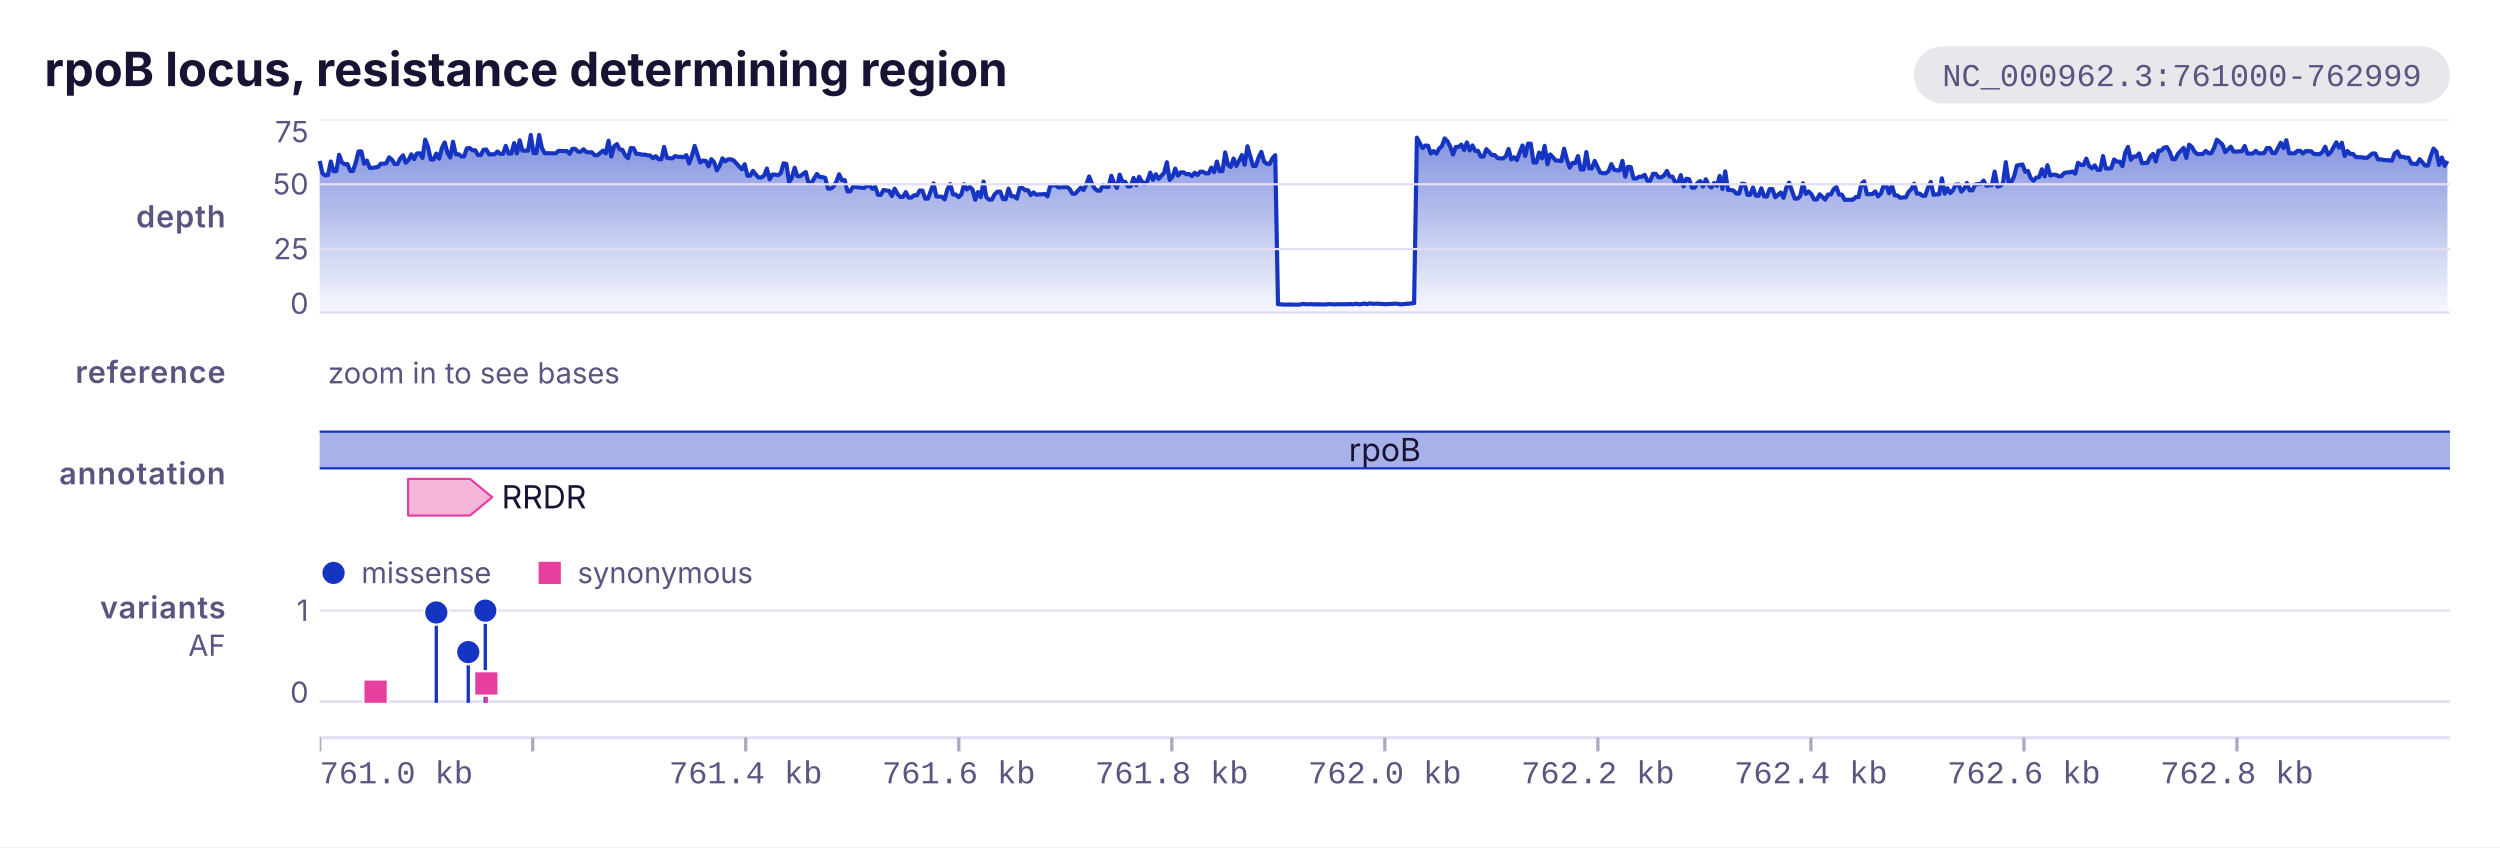
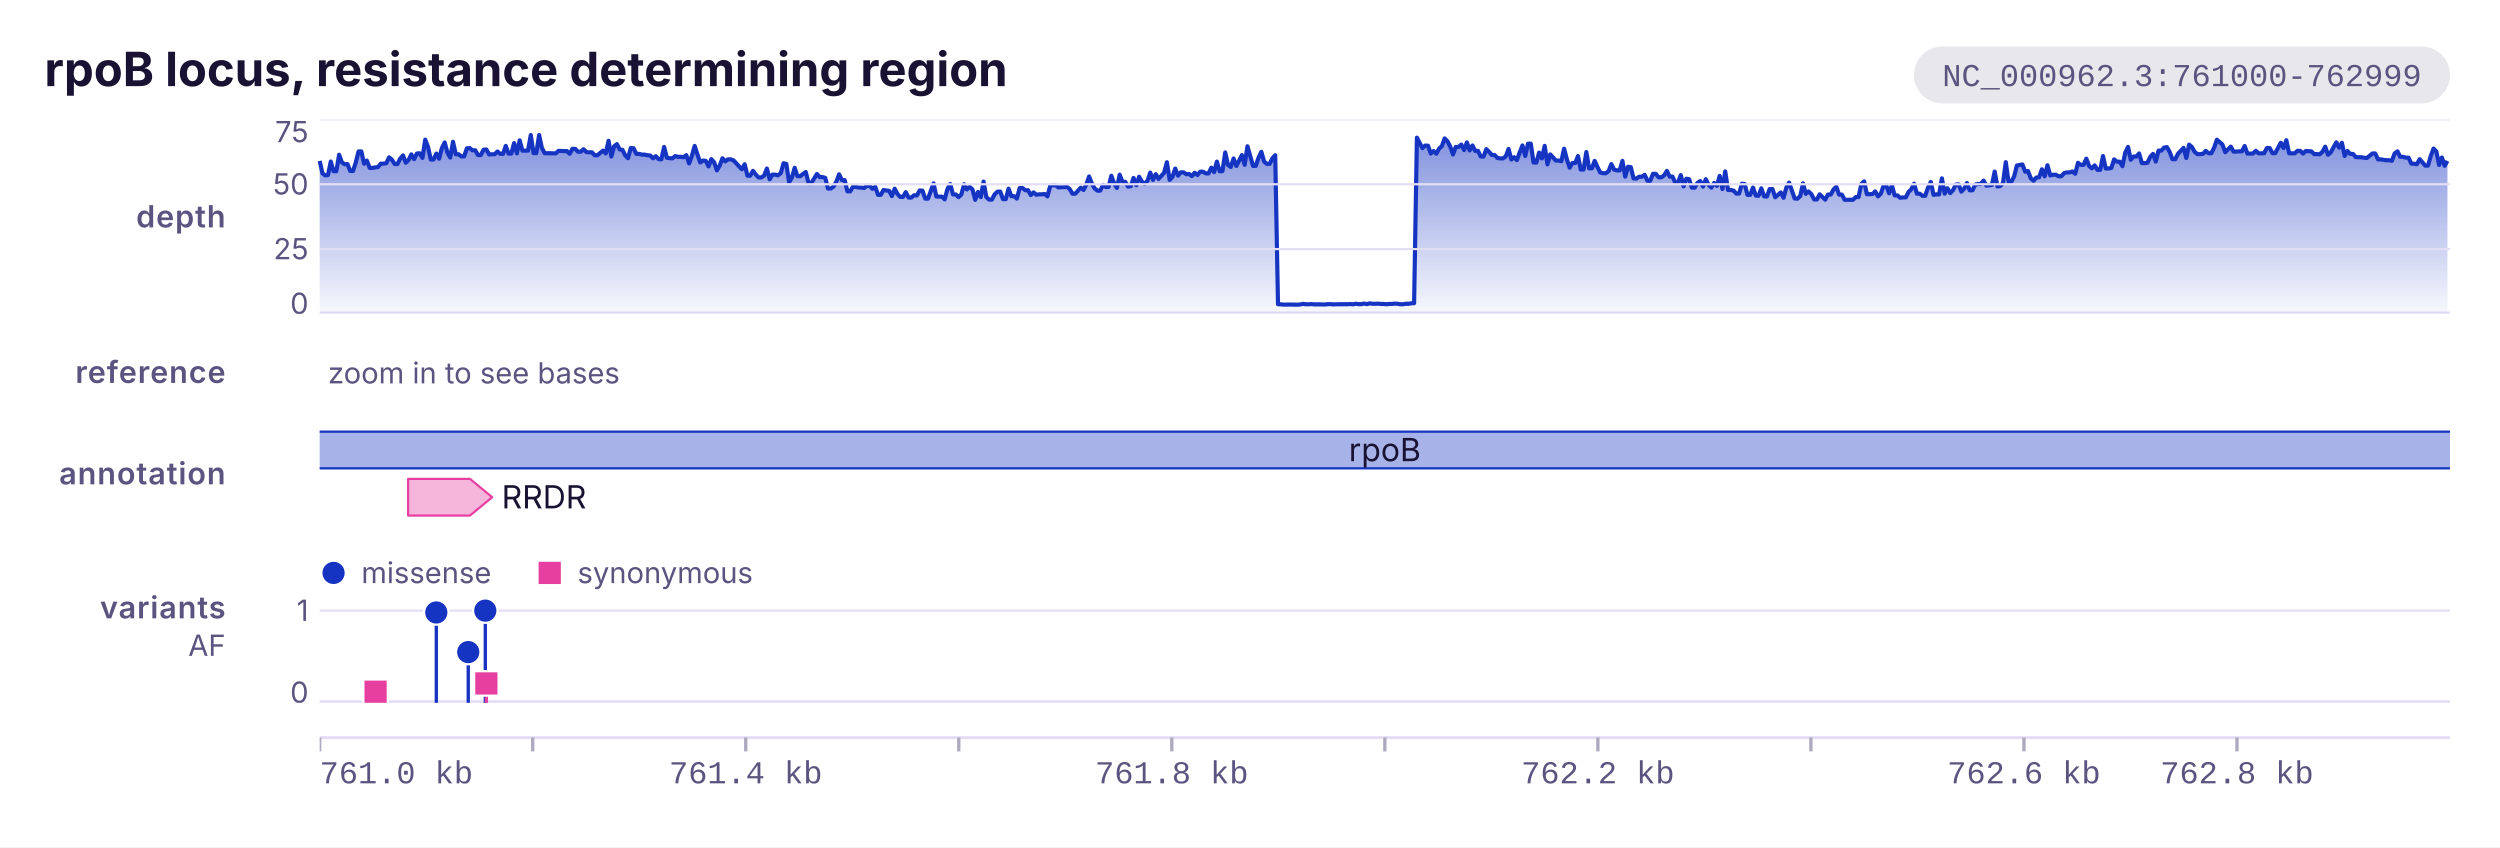
<svg xmlns="http://www.w3.org/2000/svg" width="900" height="305" viewBox="0 0 900 305" font-family="Inter, Liberation Sans, Arial, Helvetica, sans-serif" role="img" aria-labelledby="karyon-title karyon-desc">
  <defs>
    <clipPath id="karyon-clip-0">
      <rect x="94.228" y="43" width="787.772" height="70" />
    </clipPath>
    <linearGradient id="karyon-fade-1" x1="0" y1="0" x2="0" y2="1">
      <stop offset="0" stop-color="#1634c2" stop-opacity="0.54" />
      <stop offset="1" stop-color="#1634c2" stop-opacity="0.03" />
    </linearGradient>
    <clipPath id="karyon-clip-2">
      <rect x="115.08" y="125" width="766.92" height="18" />
    </clipPath>
    <clipPath id="karyon-clip-3">
      <rect x="115.08" y="155" width="766.92" height="31" />
    </clipPath>
    <clipPath id="karyon-clip-4">
      <rect x="91.204" y="198" width="790.796" height="55" />
    </clipPath>
    <clipPath id="karyon-clip-5">
      <rect x="115.08" y="265" width="766.92" height="26" />
    </clipPath>
  </defs>
  <rect x="0" y="0" width="900" height="305" fill="#ffffff" />
  <text x="16" y="31" fill="#1a1233" font-size="17" text-anchor="start" font-weight="bold">rpoB locus, resistance determining region</text>
  <rect x="689" y="16.725" width="193" height="20.5" rx="10.25" fill="#e8e7eb" />
  <text x="785.5" y="31" fill="#5b5480" font-size="11.5" text-anchor="middle" font-family="JetBrains Mono, Liberation Mono, Menlo, Consolas, monospace">NC_000962.3:761000-762999</text>
  <text x="81.204" y="81.85" fill="#5b5480" font-size="11" text-anchor="end" font-weight="600" letter-spacing="0.03em">depth</text>
  <g clip-path="url(#karyon-clip-0)">
    <line x1="115.08" y1="112.5" x2="882" y2="112.5" stroke="#e4def5" stroke-width="0.8" />
    <path d="M115.08 113 L115.08 57.933 L116.08 62.406 L117.08 63.146 L118.08 63.017 L119.08 58.157 L120.08 61.633 L121.08 61.633 L122.08 55.713 L123.08 58.449 L124.08 59.128 L125.08 59.065 L126.08 61.549 L127.08 61.549 L128.08 58.499 L129.08 54.518 L130.08 54.518 L131.08 58.939 L132.08 57.823 L133.08 60.442 L134.08 60.442 L135.08 60.262 L136.08 60.144 L137.08 58.917 L138.08 58.917 L139.08 58.744 L140.08 56.65 L141.08 57.47 L142.08 59.06 L143.08 59.06 L144.08 57.085 L145.08 55.937 L146.08 58.579 L147.08 57.594 L148.08 55.573 L149.08 57.288 L150.08 55.273 L151.08 55.175 L152.08 56.851 L153.08 50.27 L154.08 52.886 L155.08 57.418 L156.08 57.418 L157.08 55.292 L158.08 57.117 L159.08 53.301 L160.08 51.274 L161.08 54.968 L162.08 56.719 L163.08 51.045 L164.08 55.532 L165.08 55.532 L166.08 56.296 L167.08 56.296 L168.08 53.399 L169.08 53.307 L170.08 54.095 L171.08 54.095 L172.08 55.827 L173.08 55.827 L174.08 53.91 L175.08 53.814 L176.08 55.614 L177.08 55.532 L178.08 55.532 L179.08 54.542 L180.08 55.39 L181.08 55.39 L182.08 52.53 L183.08 55.291 L184.08 55.291 L185.08 51.522 L186.08 55.216 L187.08 50.532 L188.08 54.237 L189.08 54.237 L190.08 54.221 L191.08 48.607 L192.08 55.134 L193.08 55.134 L194.08 48.602 L195.08 53.275 L196.08 55.153 L197.08 55.168 L198.08 55.168 L199.08 55.203 L200.08 55.203 L201.08 54.307 L202.08 54.352 L203.08 54.391 L204.08 54.391 L205.08 55.368 L206.08 53.566 L207.08 53.601 L208.08 54.61 L209.08 54.61 L210.08 53.739 L211.08 54.738 L212.08 54.833 L213.08 54.833 L214.08 55.895 L215.08 55.895 L216.08 55.045 L217.08 54.228 L218.08 55.222 L219.08 50.682 L220.08 56.348 L221.08 52.683 L222.08 51.89 L223.08 53.793 L224.08 53.942 L225.08 55.925 L226.08 56.937 L227.08 53.285 L228.08 53.367 L229.08 55.403 L230.08 55.403 L231.08 55.668 L232.08 55.668 L233.08 55.898 L234.08 55.993 L235.08 56.974 L236.08 56.235 L237.08 57.268 L238.08 57.368 L239.08 52.906 L240.08 56.796 L241.08 56.955 L242.08 57.009 L243.08 56.184 L244.08 56.459 L245.08 56.459 L246.08 56.627 L247.08 55.863 L248.08 58.836 L249.08 56.094 L250.08 52.535 L251.08 55.631 L252.08 58.491 L253.08 57.798 L254.08 57.919 L255.08 59.908 L256.08 57.293 L257.08 58.412 L258.08 61.336 L259.08 59.657 L260.08 56.983 L261.08 58.105 L262.08 57.362 L263.08 57.362 L264.08 57.745 L265.08 58.807 L266.08 59.933 L267.08 60.931 L268.08 59.128 L269.08 63.249 L270.08 63.249 L271.08 61.511 L272.08 62.832 L273.08 63.895 L274.08 63.895 L275.08 63.219 L276.08 60.677 L277.08 64.538 L278.08 62.864 L279.08 62.864 L280.08 63.119 L281.08 62.313 L282.08 58.77 L283.08 59.021 L284.08 65.617 L285.08 63.938 L286.08 60.391 L287.08 63.437 L288.08 63.437 L289.08 62.625 L290.08 61.934 L291.08 65.906 L292.08 65.906 L293.08 64.276 L294.08 62.642 L295.08 63.747 L296.08 63.747 L297.08 64.029 L298.08 67.874 L299.08 67.874 L300.08 67.16 L301.08 65.401 L302.08 62.761 L303.08 64.837 L304.08 64.837 L305.08 68.875 L306.08 68.875 L307.08 67.205 L308.08 67.302 L309.08 67.491 L310.08 67.537 L311.08 67.674 L312.08 66.919 L313.08 66.919 L314.08 67.981 L315.08 67.215 L316.08 70.137 L317.08 70.137 L318.08 68.388 L319.08 68.577 L320.08 68.685 L321.08 70.587 L322.08 67.924 L323.08 69.824 L324.08 70.886 L325.08 70.886 L326.08 69.17 L327.08 71.122 L328.08 71.122 L329.08 70.296 L330.08 70.347 L331.08 68.576 L332.08 68.622 L333.08 71.507 L334.08 71.507 L335.08 68.784 L336.08 66.02 L337.08 70.721 L338.08 70.768 L339.08 70.811 L340.08 71.771 L341.08 68.062 L342.08 66.247 L343.08 70.006 L344.08 70.006 L345.08 70.961 L346.08 70.044 L347.08 66.322 L348.08 68.195 L349.08 67.265 L350.08 68.2 L351.08 71.929 L352.08 69.12 L353.08 70.983 L354.08 65.373 L355.08 70.955 L356.08 71.867 L357.08 71.84 L358.08 69.953 L359.08 68.998 L360.08 68.974 L361.08 71.69 L362.08 71.69 L363.08 67.924 L364.08 70.636 L365.08 70.636 L366.08 71.491 L367.08 67.693 L368.08 67.671 L369.08 68.486 L370.08 68.486 L371.08 70.222 L372.08 69.261 L373.08 70.11 L374.08 69.96 L375.08 69.96 L376.08 69.832 L377.08 70.698 L378.08 66.897 L379.08 66.719 L380.08 66.719 L381.08 67.502 L382.08 67.386 L383.08 67.386 L384.08 67.265 L385.08 68.033 L386.08 69.728 L387.08 69.728 L388.08 68.662 L389.08 67.547 L390.08 68.388 L391.08 66.379 L392.08 63.531 L393.08 66.086 L394.08 67.852 L395.08 68.633 L396.08 68.633 L397.08 66.559 L398.08 67.333 L399.08 67.28 L400.08 63.275 L401.08 65.964 L402.08 67.663 L403.08 62.883 L404.08 65.454 L405.08 65.454 L406.08 67.147 L407.08 67.03 L408.08 64.053 L409.08 66.674 L410.08 63.633 L411.08 65.378 L412.08 66.127 L413.08 65.133 L414.08 62.147 L415.08 64.76 L416.08 62.706 L417.08 64.384 L418.08 63.324 L419.08 62.2 L420.08 58.403 L421.08 64.745 L422.08 63.683 L423.08 60.691 L424.08 63.234 L425.08 62.042 L426.08 62.042 L427.08 62.717 L428.08 62.653 L429.08 63.392 L430.08 62.2 L431.08 63.005 L432.08 61.814 L433.08 61.814 L434.08 62.426 L435.08 62.426 L436.08 60.368 L437.08 61.98 L438.08 58.183 L439.08 61.663 L440.08 61.6 L441.08 54.879 L442.08 59.359 L443.08 60.106 L444.08 57.061 L445.08 59.739 L446.08 57.811 L447.08 55.824 L448.08 59.318 L449.08 52.666 L450.08 56.165 L451.08 59.724 L452.08 59.724 L453.08 56.752 L454.08 54.66 L455.08 58.172 L456.08 58.996 L457.08 58.996 L458.08 56.967 L459.08 55.874 L460.08 109.507 L461.08 109.551 L462.08 109.66 L463.08 109.651 L464.08 109.639 L465.08 109.639 L466.08 109.681 L467.08 109.681 L468.08 109.611 L469.08 109.385 L470.08 109.542 L471.08 109.54 L472.08 109.474 L473.08 109.576 L474.08 109.576 L475.08 109.567 L476.08 109.614 L477.08 109.614 L478.08 109.491 L479.08 109.491 L480.08 109.597 L481.08 109.538 L482.08 109.528 L483.08 109.528 L484.08 109.52 L485.08 109.52 L486.08 109.454 L487.08 109.565 L488.08 109.337 L489.08 109.502 L490.08 109.501 L491.08 109.271 L492.08 109.492 L493.08 109.211 L494.08 109.374 L495.08 109.374 L496.08 109.313 L497.08 109.424 L498.08 109.424 L499.08 109.533 L500.08 109.42 L501.08 109.419 L502.08 109.306 L503.08 109.361 L504.08 109.528 L505.08 109.528 L506.08 109.36 L507.08 109.36 L508.08 109.192 L509.08 109.137 L510.08 49.563 L511.08 51.449 L512.08 53.322 L513.08 52.405 L514.08 52.453 L515.08 55.264 L516.08 54.38 L517.08 55.327 L518.08 53.504 L519.08 52.586 L520.08 49.836 L521.08 50.861 L522.08 52.768 L523.08 55.61 L524.08 52.899 L525.08 52.899 L526.08 52.063 L527.08 54.007 L528.08 51.261 L529.08 54.145 L530.08 52.367 L531.08 54.326 L532.08 54.326 L533.08 56.355 L534.08 56.355 L535.08 53.692 L536.08 54.697 L537.08 55.816 L538.08 55.816 L539.08 56.865 L540.08 57.025 L541.08 57.025 L542.08 56.301 L543.08 53.631 L544.08 57.408 L545.08 56.609 L546.08 57.634 L547.08 54.927 L548.08 52.364 L549.08 56.146 L550.08 51.727 L551.08 51.727 L552.08 58.516 L553.08 58.516 L554.08 54.939 L555.08 57.019 L556.08 52.515 L557.08 59.158 L558.08 55.591 L559.08 56.637 L560.08 57.798 L561.08 57.798 L562.08 58.029 L563.08 53.538 L564.08 57.39 L565.08 60.368 L566.08 58.682 L567.08 58.682 L568.08 56.186 L569.08 61.037 L570.08 61.037 L571.08 54.752 L572.08 60.602 L573.08 60.602 L574.08 57.928 L575.08 60.111 L576.08 62.104 L577.08 62.36 L578.08 62.36 L579.08 61.619 L580.08 59.076 L581.08 61.071 L582.08 61.329 L583.08 61.329 L584.08 57.919 L585.08 63.584 L586.08 60.044 L587.08 60.173 L588.08 64.229 L589.08 64.293 L590.08 63.617 L591.08 63.617 L592.08 62.94 L593.08 65.061 L594.08 65.061 L595.08 62.578 L596.08 62.578 L597.08 63.825 L598.08 63.825 L599.08 63.14 L600.08 61.52 L601.08 63.57 L602.08 63.57 L603.08 65.738 L604.08 65.738 L605.08 63.058 L606.08 67.087 L607.08 64.345 L608.08 64.519 L609.08 67.548 L610.08 67.548 L611.08 65.85 L612.08 65.194 L613.08 67.17 L614.08 64.531 L615.08 66.557 L616.08 67.542 L617.08 65.882 L618.08 66.917 L619.08 63.334 L620.08 68.05 L621.08 61.711 L622.08 68.386 L623.08 68.386 L624.08 68.616 L625.08 69.683 L626.08 69.683 L627.08 66.123 L628.08 66.249 L629.08 70.144 L630.08 70.144 L631.08 67.501 L632.08 70.414 L633.08 70.487 L634.08 67.794 L635.08 70.697 L636.08 70.764 L637.08 68.06 L638.08 68.06 L639.08 71.013 L640.08 70.138 L641.08 69.288 L642.08 71.208 L643.08 67.551 L644.08 65.757 L645.08 68.626 L646.08 71.448 L647.08 71.51 L648.08 70.617 L649.08 66.006 L650.08 69.791 L651.08 68.919 L652.08 69.88 L653.08 71.786 L654.08 71.809 L655.08 69.953 L656.08 70.925 L657.08 71.874 L658.08 70.028 L659.08 70.04 L660.08 68.186 L661.08 67.264 L662.08 70.067 L663.08 70.067 L664.08 71.928 L665.08 71.928 L666.08 71.911 L667.08 71.911 L668.08 70.947 L669.08 70.947 L670.08 66.248 L671.08 65.295 L672.08 69.905 L673.08 69.905 L674.08 69.865 L675.08 68.902 L676.08 70.705 L677.08 69.754 L678.08 66.88 L679.08 66.861 L680.08 69.578 L681.08 66.687 L682.08 70.348 L683.08 70.348 L684.08 71.204 L685.08 71.067 L686.08 71.067 L687.08 69.112 L688.08 68.118 L689.08 66.125 L690.08 69.725 L691.08 69.725 L692.08 70.482 L693.08 70.482 L694.08 67.571 L695.08 65.511 L696.08 70.138 L697.08 69.976 L698.08 69.976 L699.08 64.207 L700.08 69.72 L701.08 67.765 L702.08 69.497 L703.08 68.472 L704.08 66.465 L705.08 66.37 L706.08 68.976 L707.08 67.943 L708.08 65.875 L709.08 68.52 L710.08 68.52 L711.08 66.443 L712.08 66.228 L713.08 66.228 L714.08 65.02 L715.08 66.831 L716.08 66.719 L717.08 66.606 L718.08 61.768 L719.08 67.136 L720.08 66.96 L721.08 65.908 L722.08 58.382 L723.08 65.488 L724.08 65.488 L725.08 63.5 L726.08 59.583 L727.08 59.398 L728.08 59.211 L729.08 61.824 L730.08 61.572 L731.08 64.182 L732.08 65.052 L733.08 63.927 L734.08 63.8 L735.08 60.936 L736.08 63.479 L737.08 59.488 L738.08 63.157 L739.08 62.899 L740.08 62.899 L741.08 63.445 L742.08 63.445 L743.08 62.318 L744.08 62.059 L745.08 62.059 L746.08 61.737 L747.08 62.542 L748.08 58.617 L749.08 59.359 L750.08 59.359 L751.08 57.111 L752.08 59.785 L753.08 60.593 L754.08 59.534 L755.08 61.152 L756.08 61.152 L757.08 56.177 L758.08 60.661 L759.08 60.661 L760.08 60.479 L761.08 57.381 L762.08 58.196 L763.08 58.196 L764.08 59.829 L765.08 54.989 L766.08 52.895 L767.08 57.506 L768.08 56.35 L769.08 56.35 L770.08 55.252 L771.08 58.717 L772.08 58.717 L773.08 58.612 L774.08 56.487 L775.08 55.403 L776.08 58.153 L777.08 54.224 L778.08 54.224 L779.08 53.147 L780.08 52.96 L781.08 54.691 L782.08 57.314 L783.08 57.314 L784.08 55.361 L785.08 54.302 L786.08 53.245 L787.08 56.859 L788.08 52.077 L789.08 52.935 L790.08 54.692 L791.08 55.484 L792.08 55.484 L793.08 55.383 L794.08 54.321 L795.08 55.162 L796.08 55.162 L797.08 53.179 L798.08 50.296 L799.08 51.151 L800.08 52.034 L801.08 54.786 L802.08 53.761 L803.08 52.806 L804.08 54.572 L805.08 54.572 L806.08 54.483 L807.08 54.483 L808.08 52.568 L809.08 55.299 L810.08 55.299 L811.08 55.252 L812.08 54.308 L813.08 55.196 L814.08 55.196 L815.08 55.162 L816.08 53.291 L817.08 53.282 L818.08 55.135 L819.08 55.135 L820.08 53.268 L821.08 51.402 L822.08 53.276 L823.08 50.483 L824.08 55.17 L825.08 55.198 L826.08 55.198 L827.08 54.311 L828.08 54.311 L829.08 55.278 L830.08 54.37 L831.08 54.425 L832.08 54.488 L833.08 55.474 L834.08 55.474 L835.08 55.551 L836.08 54.659 L837.08 52.814 L838.08 55.703 L839.08 54.842 L840.08 53.001 L841.08 51.239 L842.08 53.16 L843.08 51.409 L844.08 56.136 L845.08 54.363 L846.08 55.394 L847.08 55.428 L848.08 56.534 L849.08 56.607 L850.08 56.607 L851.08 56.795 L852.08 56.872 L853.08 56.059 L854.08 55.249 L855.08 55.249 L856.08 57.373 L857.08 57.373 L858.08 57.551 L859.08 57.689 L860.08 57.689 L861.08 57.877 L862.08 55.222 L863.08 54.486 L864.08 56.454 L865.08 56.454 L866.08 56.763 L867.08 56.763 L868.08 58.896 L869.08 58.95 L870.08 59.113 L871.08 57.302 L872.08 58.458 L873.08 59.618 L874.08 59.618 L875.08 56.115 L876.08 53.49 L877.08 54.541 L878.08 59.386 L879.08 56.706 L880.08 59.687 L881.08 57.942 L881.08 113Z" fill="url(#karyon-fade-1)" />
    <polyline points="115.08,57.933 116.08,62.406 117.08,63.146 118.08,63.017 119.08,58.157 120.08,61.633 121.08,61.633 122.08,55.713 123.08,58.449 124.08,59.128 125.08,59.065 126.08,61.549 127.08,61.549 128.08,58.499 129.08,54.518 130.08,54.518 131.08,58.939 132.08,57.823 133.08,60.442 134.08,60.442 135.08,60.262 136.08,60.144 137.08,58.917 138.08,58.917 139.08,58.744 140.08,56.65 141.08,57.47 142.08,59.06 143.08,59.06 144.08,57.085 145.08,55.937 146.08,58.579 147.08,57.594 148.08,55.573 149.08,57.288 150.08,55.273 151.08,55.175 152.08,56.851 153.08,50.27 154.08,52.886 155.08,57.418 156.08,57.418 157.08,55.292 158.08,57.117 159.08,53.301 160.08,51.274 161.08,54.968 162.08,56.719 163.08,51.045 164.08,55.532 165.08,55.532 166.08,56.296 167.08,56.296 168.08,53.399 169.08,53.307 170.08,54.095 171.08,54.095 172.08,55.827 173.08,55.827 174.08,53.91 175.08,53.814 176.08,55.614 177.08,55.532 178.08,55.532 179.08,54.542 180.08,55.39 181.08,55.39 182.08,52.53 183.08,55.291 184.08,55.291 185.08,51.522 186.08,55.216 187.08,50.532 188.08,54.237 189.08,54.237 190.08,54.221 191.08,48.607 192.08,55.134 193.08,55.134 194.08,48.602 195.08,53.275 196.08,55.153 197.08,55.168 198.08,55.168 199.08,55.203 200.08,55.203 201.08,54.307 202.08,54.352 203.08,54.391 204.08,54.391 205.08,55.368 206.08,53.566 207.08,53.601 208.08,54.61 209.08,54.61 210.08,53.739 211.08,54.738 212.08,54.833 213.08,54.833 214.08,55.895 215.08,55.895 216.08,55.045 217.08,54.228 218.08,55.222 219.08,50.682 220.08,56.348 221.08,52.683 222.08,51.89 223.08,53.793 224.08,53.942 225.08,55.925 226.08,56.937 227.08,53.285 228.08,53.367 229.08,55.403 230.08,55.403 231.08,55.668 232.08,55.668 233.08,55.898 234.08,55.993 235.08,56.974 236.08,56.235 237.08,57.268 238.08,57.368 239.08,52.906 240.08,56.796 241.08,56.955 242.08,57.009 243.08,56.184 244.08,56.459 245.08,56.459 246.08,56.627 247.08,55.863 248.08,58.836 249.08,56.094 250.08,52.535 251.08,55.631 252.08,58.491 253.08,57.798 254.08,57.919 255.08,59.908 256.08,57.293 257.08,58.412 258.08,61.336 259.08,59.657 260.08,56.983 261.08,58.105 262.08,57.362 263.08,57.362 264.08,57.745 265.08,58.807 266.08,59.933 267.08,60.931 268.08,59.128 269.08,63.249 270.08,63.249 271.08,61.511 272.08,62.832 273.08,63.895 274.08,63.895 275.08,63.219 276.08,60.677 277.08,64.538 278.08,62.864 279.08,62.864 280.08,63.119 281.08,62.313 282.08,58.77 283.08,59.021 284.08,65.617 285.08,63.938 286.08,60.391 287.08,63.437 288.08,63.437 289.08,62.625 290.08,61.934 291.08,65.906 292.08,65.906 293.08,64.276 294.08,62.642 295.08,63.747 296.08,63.747 297.08,64.029 298.08,67.874 299.08,67.874 300.08,67.16 301.08,65.401 302.08,62.761 303.08,64.837 304.08,64.837 305.08,68.875 306.08,68.875 307.08,67.205 308.08,67.302 309.08,67.491 310.08,67.537 311.08,67.674 312.08,66.919 313.08,66.919 314.08,67.981 315.08,67.215 316.08,70.137 317.08,70.137 318.08,68.388 319.08,68.577 320.08,68.685 321.08,70.587 322.08,67.924 323.08,69.824 324.08,70.886 325.08,70.886 326.08,69.17 327.08,71.122 328.08,71.122 329.08,70.296 330.08,70.347 331.08,68.576 332.08,68.622 333.08,71.507 334.08,71.507 335.08,68.784 336.08,66.02 337.08,70.721 338.08,70.768 339.08,70.811 340.08,71.771 341.08,68.062 342.08,66.247 343.08,70.006 344.08,70.006 345.08,70.961 346.08,70.044 347.08,66.322 348.08,68.195 349.08,67.265 350.08,68.2 351.08,71.929 352.08,69.12 353.08,70.983 354.08,65.373 355.08,70.955 356.08,71.867 357.08,71.84 358.08,69.953 359.08,68.998 360.08,68.974 361.08,71.69 362.08,71.69 363.08,67.924 364.08,70.636 365.08,70.636 366.08,71.491 367.08,67.693 368.08,67.671 369.08,68.486 370.08,68.486 371.08,70.222 372.08,69.261 373.08,70.11 374.08,69.96 375.08,69.96 376.08,69.832 377.08,70.698 378.08,66.897 379.08,66.719 380.08,66.719 381.08,67.502 382.08,67.386 383.08,67.386 384.08,67.265 385.08,68.033 386.08,69.728 387.08,69.728 388.08,68.662 389.08,67.547 390.08,68.388 391.08,66.379 392.08,63.531 393.08,66.086 394.08,67.852 395.08,68.633 396.08,68.633 397.08,66.559 398.08,67.333 399.08,67.28 400.08,63.275 401.08,65.964 402.08,67.663 403.08,62.883 404.08,65.454 405.08,65.454 406.08,67.147 407.08,67.03 408.08,64.053 409.08,66.674 410.08,63.633 411.08,65.378 412.08,66.127 413.08,65.133 414.08,62.147 415.08,64.76 416.08,62.706 417.08,64.384 418.08,63.324 419.08,62.2 420.08,58.403 421.08,64.745 422.08,63.683 423.08,60.691 424.08,63.234 425.08,62.042 426.08,62.042 427.08,62.717 428.08,62.653 429.08,63.392 430.08,62.2 431.08,63.005 432.08,61.814 433.08,61.814 434.08,62.426 435.08,62.426 436.08,60.368 437.08,61.98 438.08,58.183 439.08,61.663 440.08,61.6 441.08,54.879 442.08,59.359 443.08,60.106 444.08,57.061 445.08,59.739 446.08,57.811 447.08,55.824 448.08,59.318 449.08,52.666 450.08,56.165 451.08,59.724 452.08,59.724 453.08,56.752 454.08,54.66 455.08,58.172 456.08,58.996 457.08,58.996 458.08,56.967 459.08,55.874 460.08,109.507 461.08,109.551 462.08,109.66 463.08,109.651 464.08,109.639 465.08,109.639 466.08,109.681 467.08,109.681 468.08,109.611 469.08,109.385 470.08,109.542 471.08,109.54 472.08,109.474 473.08,109.576 474.08,109.576 475.08,109.567 476.08,109.614 477.08,109.614 478.08,109.491 479.08,109.491 480.08,109.597 481.08,109.538 482.08,109.528 483.08,109.528 484.08,109.52 485.08,109.52 486.08,109.454 487.08,109.565 488.08,109.337 489.08,109.502 490.08,109.501 491.08,109.271 492.08,109.492 493.08,109.211 494.08,109.374 495.08,109.374 496.08,109.313 497.08,109.424 498.08,109.424 499.08,109.533 500.08,109.42 501.08,109.419 502.08,109.306 503.08,109.361 504.08,109.528 505.08,109.528 506.08,109.36 507.08,109.36 508.08,109.192 509.08,109.137 510.08,49.563 511.08,51.449 512.08,53.322 513.08,52.405 514.08,52.453 515.08,55.264 516.08,54.38 517.08,55.327 518.08,53.504 519.08,52.586 520.08,49.836 521.08,50.861 522.08,52.768 523.08,55.61 524.08,52.899 525.08,52.899 526.08,52.063 527.08,54.007 528.08,51.261 529.08,54.145 530.08,52.367 531.08,54.326 532.08,54.326 533.08,56.355 534.08,56.355 535.08,53.692 536.08,54.697 537.08,55.816 538.08,55.816 539.08,56.865 540.08,57.025 541.08,57.025 542.08,56.301 543.08,53.631 544.08,57.408 545.08,56.609 546.08,57.634 547.08,54.927 548.08,52.364 549.08,56.146 550.08,51.727 551.08,51.727 552.08,58.516 553.08,58.516 554.08,54.939 555.08,57.019 556.08,52.515 557.08,59.158 558.08,55.591 559.08,56.637 560.08,57.798 561.08,57.798 562.08,58.029 563.08,53.538 564.08,57.39 565.08,60.368 566.08,58.682 567.08,58.682 568.08,56.186 569.08,61.037 570.08,61.037 571.08,54.752 572.08,60.602 573.08,60.602 574.08,57.928 575.08,60.111 576.08,62.104 577.08,62.36 578.08,62.36 579.08,61.619 580.08,59.076 581.08,61.071 582.08,61.329 583.08,61.329 584.08,57.919 585.08,63.584 586.08,60.044 587.08,60.173 588.08,64.229 589.08,64.293 590.08,63.617 591.08,63.617 592.08,62.94 593.08,65.061 594.08,65.061 595.08,62.578 596.08,62.578 597.08,63.825 598.08,63.825 599.08,63.14 600.08,61.52 601.08,63.57 602.08,63.57 603.08,65.738 604.08,65.738 605.08,63.058 606.08,67.087 607.08,64.345 608.08,64.519 609.08,67.548 610.08,67.548 611.08,65.85 612.08,65.194 613.08,67.17 614.08,64.531 615.08,66.557 616.08,67.542 617.08,65.882 618.08,66.917 619.08,63.334 620.08,68.05 621.08,61.711 622.08,68.386 623.08,68.386 624.08,68.616 625.08,69.683 626.08,69.683 627.08,66.123 628.08,66.249 629.08,70.144 630.08,70.144 631.08,67.501 632.08,70.414 633.08,70.487 634.08,67.794 635.08,70.697 636.08,70.764 637.08,68.06 638.08,68.06 639.08,71.013 640.08,70.138 641.08,69.288 642.08,71.208 643.08,67.551 644.08,65.757 645.08,68.626 646.08,71.448 647.08,71.51 648.08,70.617 649.08,66.006 650.08,69.791 651.08,68.919 652.08,69.88 653.08,71.786 654.08,71.809 655.08,69.953 656.08,70.925 657.08,71.874 658.08,70.028 659.08,70.04 660.08,68.186 661.08,67.264 662.08,70.067 663.08,70.067 664.08,71.928 665.08,71.928 666.08,71.911 667.08,71.911 668.08,70.947 669.08,70.947 670.08,66.248 671.08,65.295 672.08,69.905 673.08,69.905 674.08,69.865 675.08,68.902 676.08,70.705 677.08,69.754 678.08,66.88 679.08,66.861 680.08,69.578 681.08,66.687 682.08,70.348 683.08,70.348 684.08,71.204 685.08,71.067 686.08,71.067 687.08,69.112 688.08,68.118 689.08,66.125 690.08,69.725 691.08,69.725 692.08,70.482 693.08,70.482 694.08,67.571 695.08,65.511 696.08,70.138 697.08,69.976 698.08,69.976 699.08,64.207 700.08,69.72 701.08,67.765 702.08,69.497 703.08,68.472 704.08,66.465 705.08,66.37 706.08,68.976 707.08,67.943 708.08,65.875 709.08,68.52 710.08,68.52 711.08,66.443 712.08,66.228 713.08,66.228 714.08,65.02 715.08,66.831 716.08,66.719 717.08,66.606 718.08,61.768 719.08,67.136 720.08,66.96 721.08,65.908 722.08,58.382 723.08,65.488 724.08,65.488 725.08,63.5 726.08,59.583 727.08,59.398 728.08,59.211 729.08,61.824 730.08,61.572 731.08,64.182 732.08,65.052 733.08,63.927 734.08,63.8 735.08,60.936 736.08,63.479 737.08,59.488 738.08,63.157 739.08,62.899 740.08,62.899 741.08,63.445 742.08,63.445 743.08,62.318 744.08,62.059 745.08,62.059 746.08,61.737 747.08,62.542 748.08,58.617 749.08,59.359 750.08,59.359 751.08,57.111 752.08,59.785 753.08,60.593 754.08,59.534 755.08,61.152 756.08,61.152 757.08,56.177 758.08,60.661 759.08,60.661 760.08,60.479 761.08,57.381 762.08,58.196 763.08,58.196 764.08,59.829 765.08,54.989 766.08,52.895 767.08,57.506 768.08,56.35 769.08,56.35 770.08,55.252 771.08,58.717 772.08,58.717 773.08,58.612 774.08,56.487 775.08,55.403 776.08,58.153 777.08,54.224 778.08,54.224 779.08,53.147 780.08,52.96 781.08,54.691 782.08,57.314 783.08,57.314 784.08,55.361 785.08,54.302 786.08,53.245 787.08,56.859 788.08,52.077 789.08,52.935 790.08,54.692 791.08,55.484 792.08,55.484 793.08,55.383 794.08,54.321 795.08,55.162 796.08,55.162 797.08,53.179 798.08,50.296 799.08,51.151 800.08,52.034 801.08,54.786 802.08,53.761 803.08,52.806 804.08,54.572 805.08,54.572 806.08,54.483 807.08,54.483 808.08,52.568 809.08,55.299 810.08,55.299 811.08,55.252 812.08,54.308 813.08,55.196 814.08,55.196 815.08,55.162 816.08,53.291 817.08,53.282 818.08,55.135 819.08,55.135 820.08,53.268 821.08,51.402 822.08,53.276 823.08,50.483 824.08,55.17 825.08,55.198 826.08,55.198 827.08,54.311 828.08,54.311 829.08,55.278 830.08,54.37 831.08,54.425 832.08,54.488 833.08,55.474 834.08,55.474 835.08,55.551 836.08,54.659 837.08,52.814 838.08,55.703 839.08,54.842 840.08,53.001 841.08,51.239 842.08,53.16 843.08,51.409 844.08,56.136 845.08,54.363 846.08,55.394 847.08,55.428 848.08,56.534 849.08,56.607 850.08,56.607 851.08,56.795 852.08,56.872 853.08,56.059 854.08,55.249 855.08,55.249 856.08,57.373 857.08,57.373 858.08,57.551 859.08,57.689 860.08,57.689 861.08,57.877 862.08,55.222 863.08,54.486 864.08,56.454 865.08,56.454 866.08,56.763 867.08,56.763 868.08,58.896 869.08,58.95 870.08,59.113 871.08,57.302 872.08,58.458 873.08,59.618 874.08,59.618 875.08,56.115 876.08,53.49 877.08,54.541 878.08,59.386 879.08,56.706 880.08,59.687 881.08,57.942" fill="none" stroke="#1634c2" stroke-width="1.5" stroke-linejoin="round" />
    <line x1="115.08" y1="89.667" x2="882" y2="89.667" stroke="#e4def5" stroke-width="0.8" />
    <line x1="115.08" y1="66.333" x2="882" y2="66.333" stroke="#e4def5" stroke-width="0.8" />
    <line x1="115.08" y1="43" x2="882" y2="43" stroke="#e4def5" stroke-width="0.8" />
    <text x="111.08" y="113" fill="#5b5480" font-size="10.5" text-anchor="end">0</text>
    <text x="111.08" y="93.342" fill="#5b5480" font-size="10.5" text-anchor="end">25</text>
    <text x="111.08" y="70.008" fill="#5b5480" font-size="10.5" text-anchor="end">50</text>
    <text x="111.08" y="51.19" fill="#5b5480" font-size="10.5" text-anchor="end">75</text>
  </g>
  <text x="81.204" y="137.85" fill="#5b5480" font-size="11" text-anchor="end" font-weight="600" letter-spacing="0.03em">reference</text>
  <g clip-path="url(#karyon-clip-2)">
    <text x="118.08" y="138.025" fill="#5b5480" font-size="10.5" text-anchor="start">zoom in to see bases</text>
  </g>
  <text x="81.204" y="174.35" fill="#5b5480" font-size="11" text-anchor="end" font-weight="600" letter-spacing="0.03em">annotation</text>
  <g clip-path="url(#karyon-clip-3)">
    <g>
      <polygon points="-341.988,155.4 998.608,155.4 1006.608,162 998.608,168.6 -341.988,168.6" fill="#a6b2e8" stroke="#1634c2" stroke-width="0.8" stroke-linejoin="round" />
      <text x="498.54" y="166.025" fill="#1a1233" font-size="11.5" text-anchor="middle">rpoB</text>
    </g>
    <g>
      <polygon points="146.924,172.4 169.184,172.4 177.184,179 169.184,185.6 146.924,185.6" fill="#f6b6db" stroke="#e63f9f" stroke-width="0.8" stroke-linejoin="round" />
      <text x="180.584" y="183.025" fill="#1a1233" font-size="11.5" text-anchor="start">RRDR</text>
    </g>
  </g>
  <text x="81.204" y="236.1" fill="#5b5480" font-size="10.5" text-anchor="end">AF</text>
  <text x="81.204" y="222.6" fill="#5b5480" font-size="11" text-anchor="end" font-weight="600" letter-spacing="0.03em">variants</text>
  <g clip-path="url(#karyon-clip-4)">
    <line x1="115.08" y1="252.5" x2="882" y2="252.5" stroke="#e4def5" stroke-width="0.8" />
    <line x1="115.08" y1="253" x2="882" y2="253" stroke="#e4def5" stroke-width="0.8" />
    <line x1="115.08" y1="219.827" x2="882" y2="219.827" stroke="#e4def5" stroke-width="0.8" />
    <text x="111.08" y="253" fill="#5b5480" font-size="10.5" text-anchor="end">0</text>
    <text x="111.08" y="223.502" fill="#5b5480" font-size="10.5" text-anchor="end">1</text>
    <g>
      <line x1="157.069" y1="253" x2="157.069" y2="220.49" stroke="#1634c2" stroke-width="1.2" />
      <circle cx="157.069" cy="220.49" r="4.8" fill="#ffffff" />
      <circle cx="157.069" cy="220.49" r="4" fill="#1634c2" />
    </g>
    <g>
      <line x1="168.573" y1="253" x2="168.573" y2="234.755" stroke="#1634c2" stroke-width="1.2" />
      <circle cx="168.573" cy="234.755" r="4.8" fill="#ffffff" />
      <circle cx="168.573" cy="234.755" r="4" fill="#1634c2" />
    </g>
    <g>
      <line x1="174.708" y1="253" x2="174.708" y2="219.827" stroke="#1634c2" stroke-width="1.2" />
      <circle cx="174.708" cy="219.827" r="4.8" fill="#ffffff" />
      <circle cx="174.708" cy="219.827" r="4" fill="#1634c2" />
    </g>
    <g>
      <line x1="175.091" y1="253" x2="175.091" y2="246.034" stroke="#e63f9f" stroke-width="1.2" />
      <rect x="170.291" y="241.234" width="9.6" height="9.6" fill="#ffffff" />
      <rect x="171.091" y="242.034" width="8" height="8" fill="#e63f9f" />
    </g>
    <g>
      <line x1="135.212" y1="253" x2="135.212" y2="249.019" stroke="#e63f9f" stroke-width="1.2" />
      <rect x="130.412" y="244.219" width="9.6" height="9.6" fill="#ffffff" />
      <rect x="131.212" y="245.019" width="8" height="8" fill="#e63f9f" />
    </g>
    <g>
      <circle cx="120.08" cy="206.25" r="4" fill="#1634c2" />
      <text x="130.08" y="209.925" fill="#5b5480" font-size="10.5" text-anchor="start">missense</text>
    </g>
    <g>
      <rect x="193.9" y="202.25" width="8" height="8" fill="#e63f9f" />
      <text x="207.9" y="209.925" fill="#5b5480" font-size="10.5" text-anchor="start">synonymous</text>
    </g>
  </g>
  <g clip-path="url(#karyon-clip-5)">
    <line x1="115.08" y1="265.5" x2="882" y2="265.5" stroke="#e4def5" stroke-width="1.2" />
    <line x1="115.08" y1="265.5" x2="115.08" y2="270.5" stroke="#adaac0" stroke-width="1.2" />
    <text x="115.08" y="282" fill="#5b5480" font-size="11.5" text-anchor="start" font-family="JetBrains Mono, Liberation Mono, Menlo, Consolas, monospace">761.0 kb</text>
    <line x1="191.772" y1="265.5" x2="191.772" y2="270.5" stroke="#adaac0" stroke-width="1.2" />
    <line x1="268.464" y1="265.5" x2="268.464" y2="270.5" stroke="#adaac0" stroke-width="1.2" />
    <text x="268.464" y="282" fill="#5b5480" font-size="11.5" text-anchor="middle" font-family="JetBrains Mono, Liberation Mono, Menlo, Consolas, monospace">761.4 kb</text>
    <line x1="345.156" y1="265.5" x2="345.156" y2="270.5" stroke="#adaac0" stroke-width="1.2" />
-     <text x="345.156" y="282" fill="#5b5480" font-size="11.5" text-anchor="middle" font-family="JetBrains Mono, Liberation Mono, Menlo, Consolas, monospace">761.6 kb</text>
    <line x1="421.848" y1="265.5" x2="421.848" y2="270.5" stroke="#adaac0" stroke-width="1.2" />
    <text x="421.848" y="282" fill="#5b5480" font-size="11.5" text-anchor="middle" font-family="JetBrains Mono, Liberation Mono, Menlo, Consolas, monospace">761.8 kb</text>
    <line x1="498.54" y1="265.5" x2="498.54" y2="270.5" stroke="#adaac0" stroke-width="1.2" />
-     <text x="498.54" y="282" fill="#5b5480" font-size="11.5" text-anchor="middle" font-family="JetBrains Mono, Liberation Mono, Menlo, Consolas, monospace">762.0 kb</text>
    <line x1="575.232" y1="265.5" x2="575.232" y2="270.5" stroke="#adaac0" stroke-width="1.2" />
    <text x="575.232" y="282" fill="#5b5480" font-size="11.5" text-anchor="middle" font-family="JetBrains Mono, Liberation Mono, Menlo, Consolas, monospace">762.2 kb</text>
    <line x1="651.924" y1="265.5" x2="651.924" y2="270.5" stroke="#adaac0" stroke-width="1.2" />
-     <text x="651.924" y="282" fill="#5b5480" font-size="11.5" text-anchor="middle" font-family="JetBrains Mono, Liberation Mono, Menlo, Consolas, monospace">762.4 kb</text>
    <line x1="728.616" y1="265.5" x2="728.616" y2="270.5" stroke="#adaac0" stroke-width="1.2" />
    <text x="728.616" y="282" fill="#5b5480" font-size="11.5" text-anchor="middle" font-family="JetBrains Mono, Liberation Mono, Menlo, Consolas, monospace">762.6 kb</text>
    <line x1="805.308" y1="265.5" x2="805.308" y2="270.5" stroke="#adaac0" stroke-width="1.2" />
    <text x="805.308" y="282" fill="#5b5480" font-size="11.5" text-anchor="middle" font-family="JetBrains Mono, Liberation Mono, Menlo, Consolas, monospace">762.8 kb</text>
  </g>
</svg>
